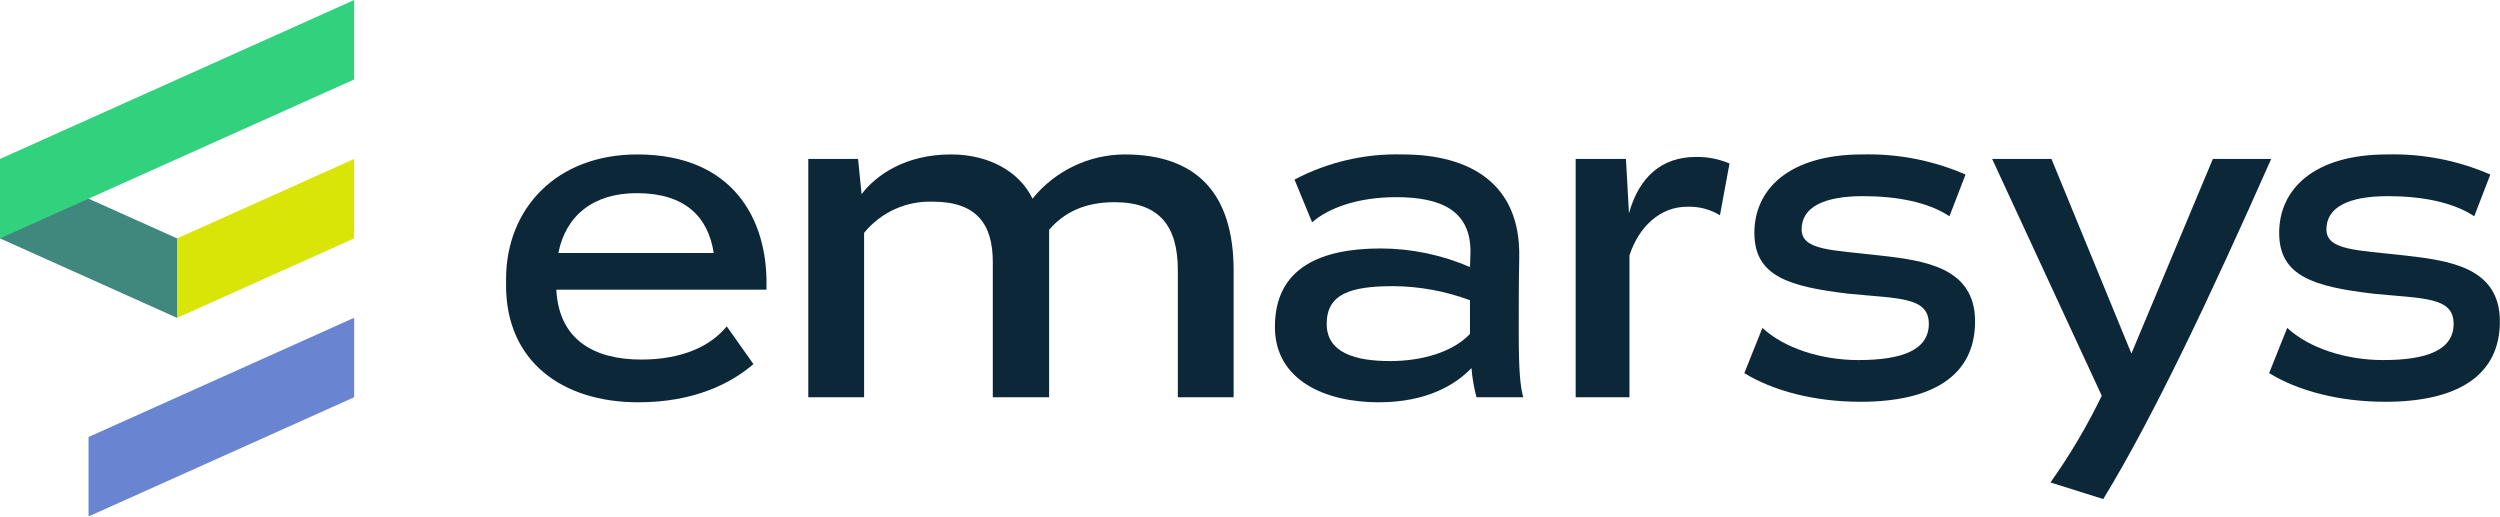
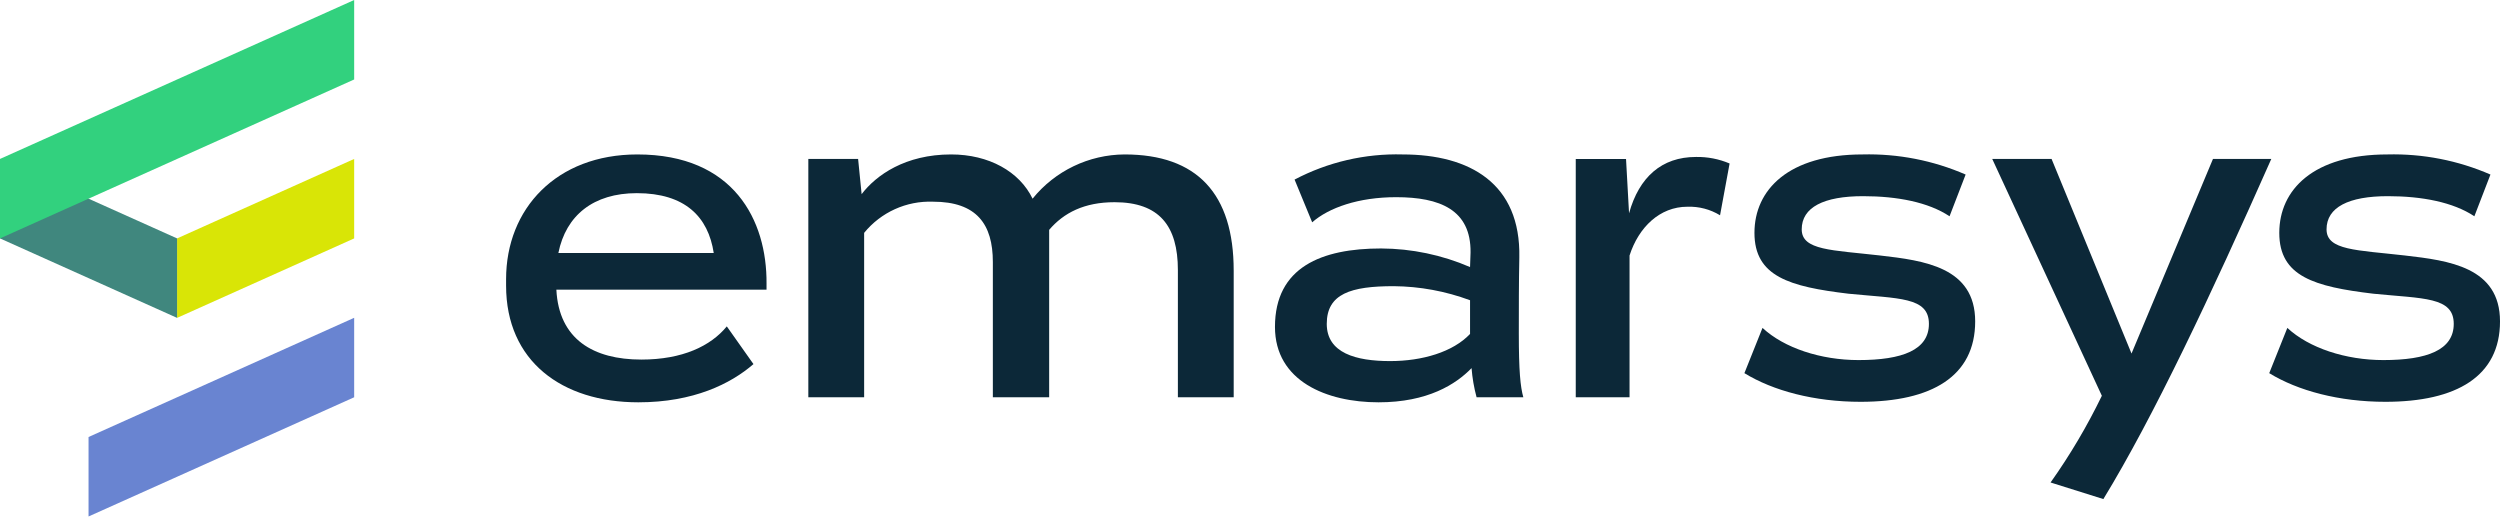
- <svg xmlns="http://www.w3.org/2000/svg" viewBox="0 0 400.2 82.674">
+ <svg xmlns="http://www.w3.org/2000/svg" version="1.1" viewBox="0 0 400.18 82.674">
  <defs>
    <style>.cls-1{fill:#0c2838;}.cls-2{fill:#d9e506;}.cls-3{fill:#40877e;}.cls-4{fill:#32d17e;}.cls-5{fill:#6984d1;}</style>
  </defs>
  <path class="cls-1" d="m122.7 45.405v0.966h-33.641c0.402 7.968 5.956 11.187 13.601 11.187 6.599 0 11.107-2.173 13.682-5.312l4.266 6.036c-3.622 3.139-9.577 6.117-18.43 6.117-12.233 0-21.167-6.599-21.167-18.672v-1.046c0-11.267 8.048-19.959 21.006-19.959 15.453 0 20.764 10.543 20.684 20.684zm-8.451-4.909c-0.885-5.795-4.587-9.577-12.314-9.577-6.922 0-11.348 3.541-12.555 9.577z" />
  <path class="cls-1" d="m197.48 43.313v20.281h-8.934v-20.362c0-7.082-2.978-10.865-10.141-10.865-4.829 0-8.129 1.69-10.463 4.426v26.8h-9.014v-21.65c0-6.036-2.575-9.658-9.577-9.658a13.56 13.56 0 0 0-11.026 4.99v26.318h-8.934v-38.148h7.968l0.563 5.634c2.334-3.058 7.002-6.358 14.326-6.358 6.036 0 10.946 2.736 13.038 7.082a19.078 19.078 0 0 1 14.728-7.082c11.589 2e-5 17.465 6.278 17.465 18.591z" />
  <path class="cls-1" d="m236.36 63.594a25.569 25.569 0 0 1-0.805-4.668c-2.495 2.575-7.002 5.473-14.889 5.473-8.29 0-16.579-3.38-16.579-12.072 0-9.577 7.485-12.555 16.982-12.555a36.284 36.284 0 0 1 14.245 2.978l0.08-2.334c0.081-6.841-4.909-8.853-11.911-8.853-6.036 0-10.785 1.69-13.441 4.024l-2.817-6.841a35.079 35.079 0 0 1 17.304-4.024c10.785 0 18.913 4.668 18.672 16.499-0.081 3.783-0.081 8.37-0.081 12.153 0 5.956 0.242 8.531 0.724 10.221zm-1.046-10.141v-5.392a35.99 35.99 0 0 0-12.233-2.253c-6.841 0-10.704 1.207-10.704 6.036 0 4.668 4.668 5.956 10.141 5.956 5.151 0 10.06-1.449 12.797-4.346z" />
  <path class="cls-1" d="m276.86 26.17-1.529 8.29a9.424 9.424 0 0 0-5.231-1.368c-4.426 0-7.807 3.3-9.255 7.807v22.696h-8.611v-38.148h8.048l0.483 8.692c1.61-5.795 5.231-9.014 10.704-9.014a13.122 13.122 0 0 1 5.392 1.046z" />
  <path class="cls-1" d="m279.23 59.731 2.897-7.244c3.461 3.219 9.336 5.151 15.372 5.151 7.002 0 11.267-1.61 11.267-5.795 0-4.346-4.829-4.024-12.877-4.829-9.416-1.127-15.05-2.736-15.05-9.738 0-6.922 5.473-12.555 17.304-12.555a38.889 38.889 0 0 1 16.499 3.219l-2.575 6.68c-3.38-2.253-8.37-3.219-13.843-3.219-6.278 0-9.819 1.771-9.819 5.312 0 3.38 4.829 3.3 12.555 4.185 7.002 0.805 15.211 1.851 15.211 10.543 0 8.773-6.921 12.877-18.35 12.877-7.404 3e-5 -14.004-1.771-18.591-4.587z" />
  <path class="cls-1" d="m363.57 25.446c-9.658 21.811-18.913 41.404-26.881 54.442l-8.45-2.656a97.106 97.106 0 0 0 8.209-13.879l-17.545-37.907h9.497l12.796 31.146 13.038-31.146z" />
  <path class="cls-1" d="m363.24 59.731 2.897-7.244c3.461 3.219 9.336 5.151 15.372 5.151 7.002 0 11.267-1.61 11.267-5.795 0-4.346-4.829-4.024-12.877-4.829-9.416-1.127-15.05-2.736-15.05-9.738 0-6.922 5.473-12.555 17.304-12.555a38.888 38.888 0 0 1 16.499 3.219l-2.575 6.68c-3.38-2.253-8.37-3.219-13.843-3.219-6.278 0-9.819 1.771-9.819 5.312 0 3.38 4.829 3.3 12.555 4.185 7.002 0.805 15.211 1.851 15.211 10.543 0 8.773-6.921 12.877-18.35 12.877-7.404 3e-5 -14.004-1.771-18.591-4.587z" />
-   <polygon class="cls-2" points="28.346 38.163 28.346 50.884 56.693 38.163 56.693 25.442" />
-   <polygon class="cls-3" points="28.346 38.163 28.346 50.884 0 38.163 0 25.442" />
-   <polygon class="cls-4" points="56.693 12.721 0 38.163 0 25.442 56.693 0" />
-   <polygon class="cls-5" points="14.173 69.953 14.173 82.674 56.693 63.592 56.693 50.871" />
+   <polygon class="cls-2" points="56.693 38.163 56.693 25.442 28.346 38.163 28.346 50.884" />
+   <polygon class="cls-3" points="0 38.163 0 25.442 28.346 38.163 28.346 50.884" />
+   <polygon class="cls-4" points="0 25.442 56.693 0 56.693 12.721 0 38.163" />
+   <polygon class="cls-5" points="56.693 63.592 56.693 50.871 14.173 69.953 14.173 82.674" />
</svg>
